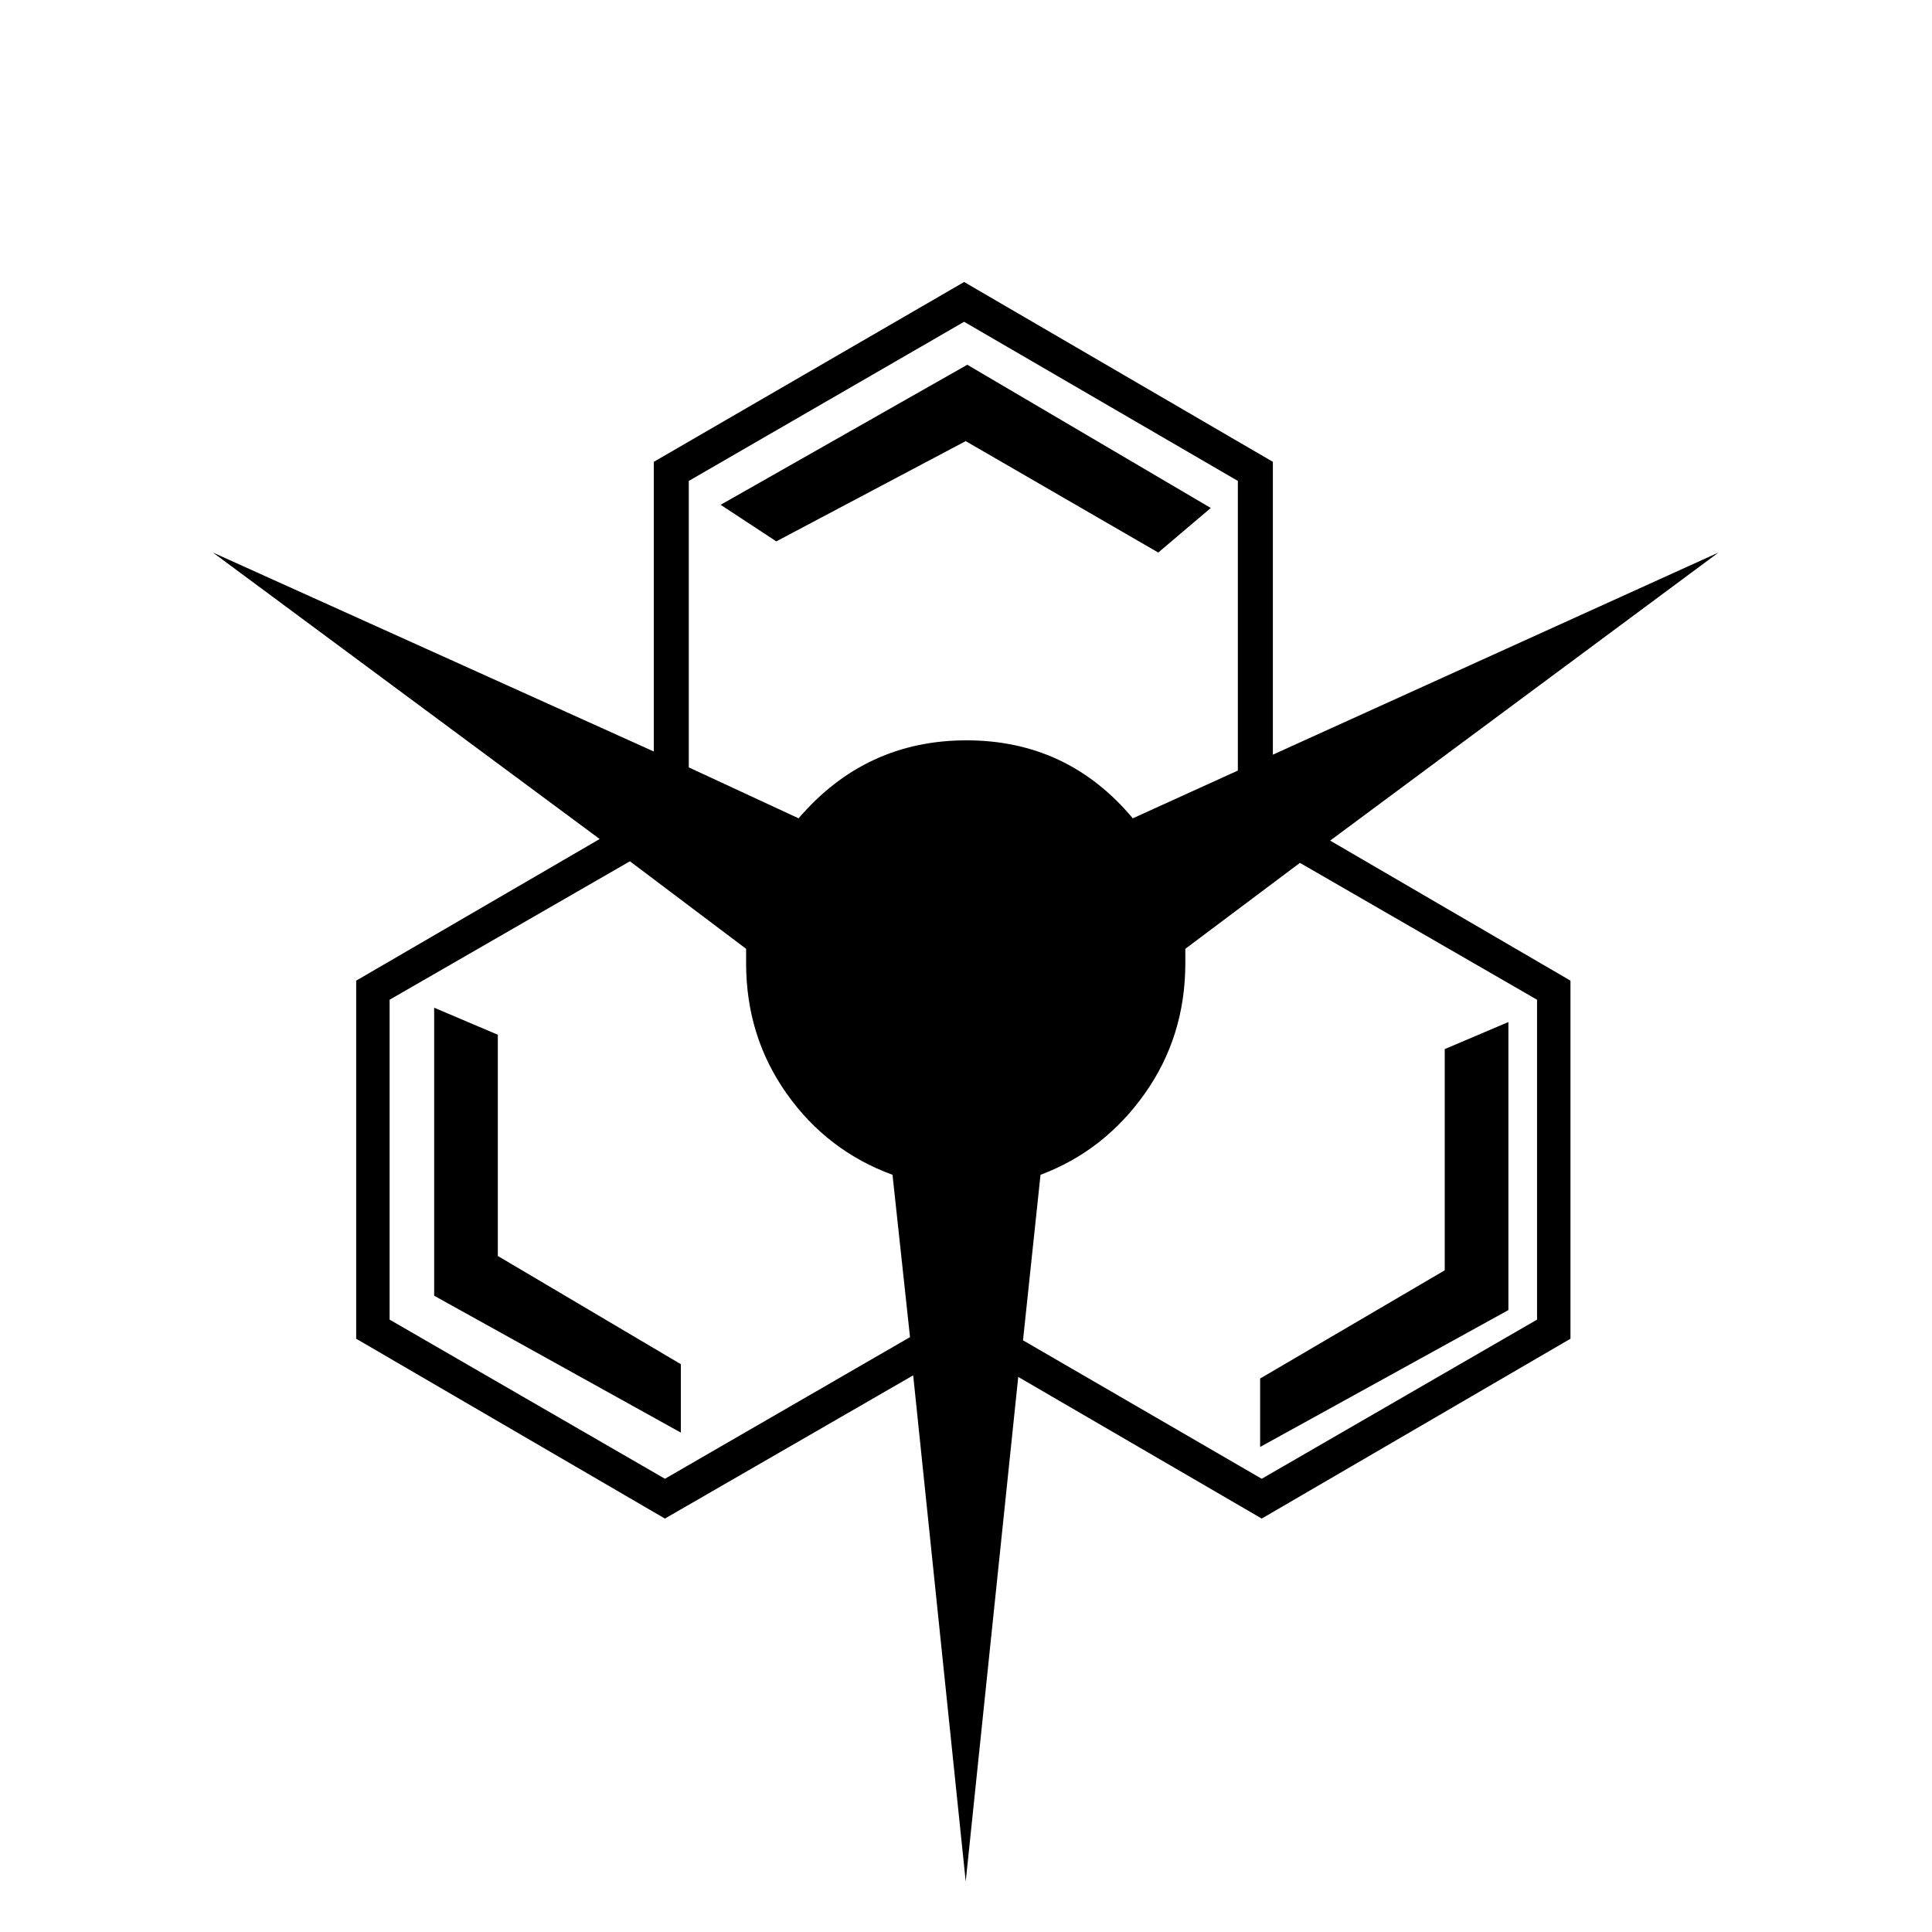
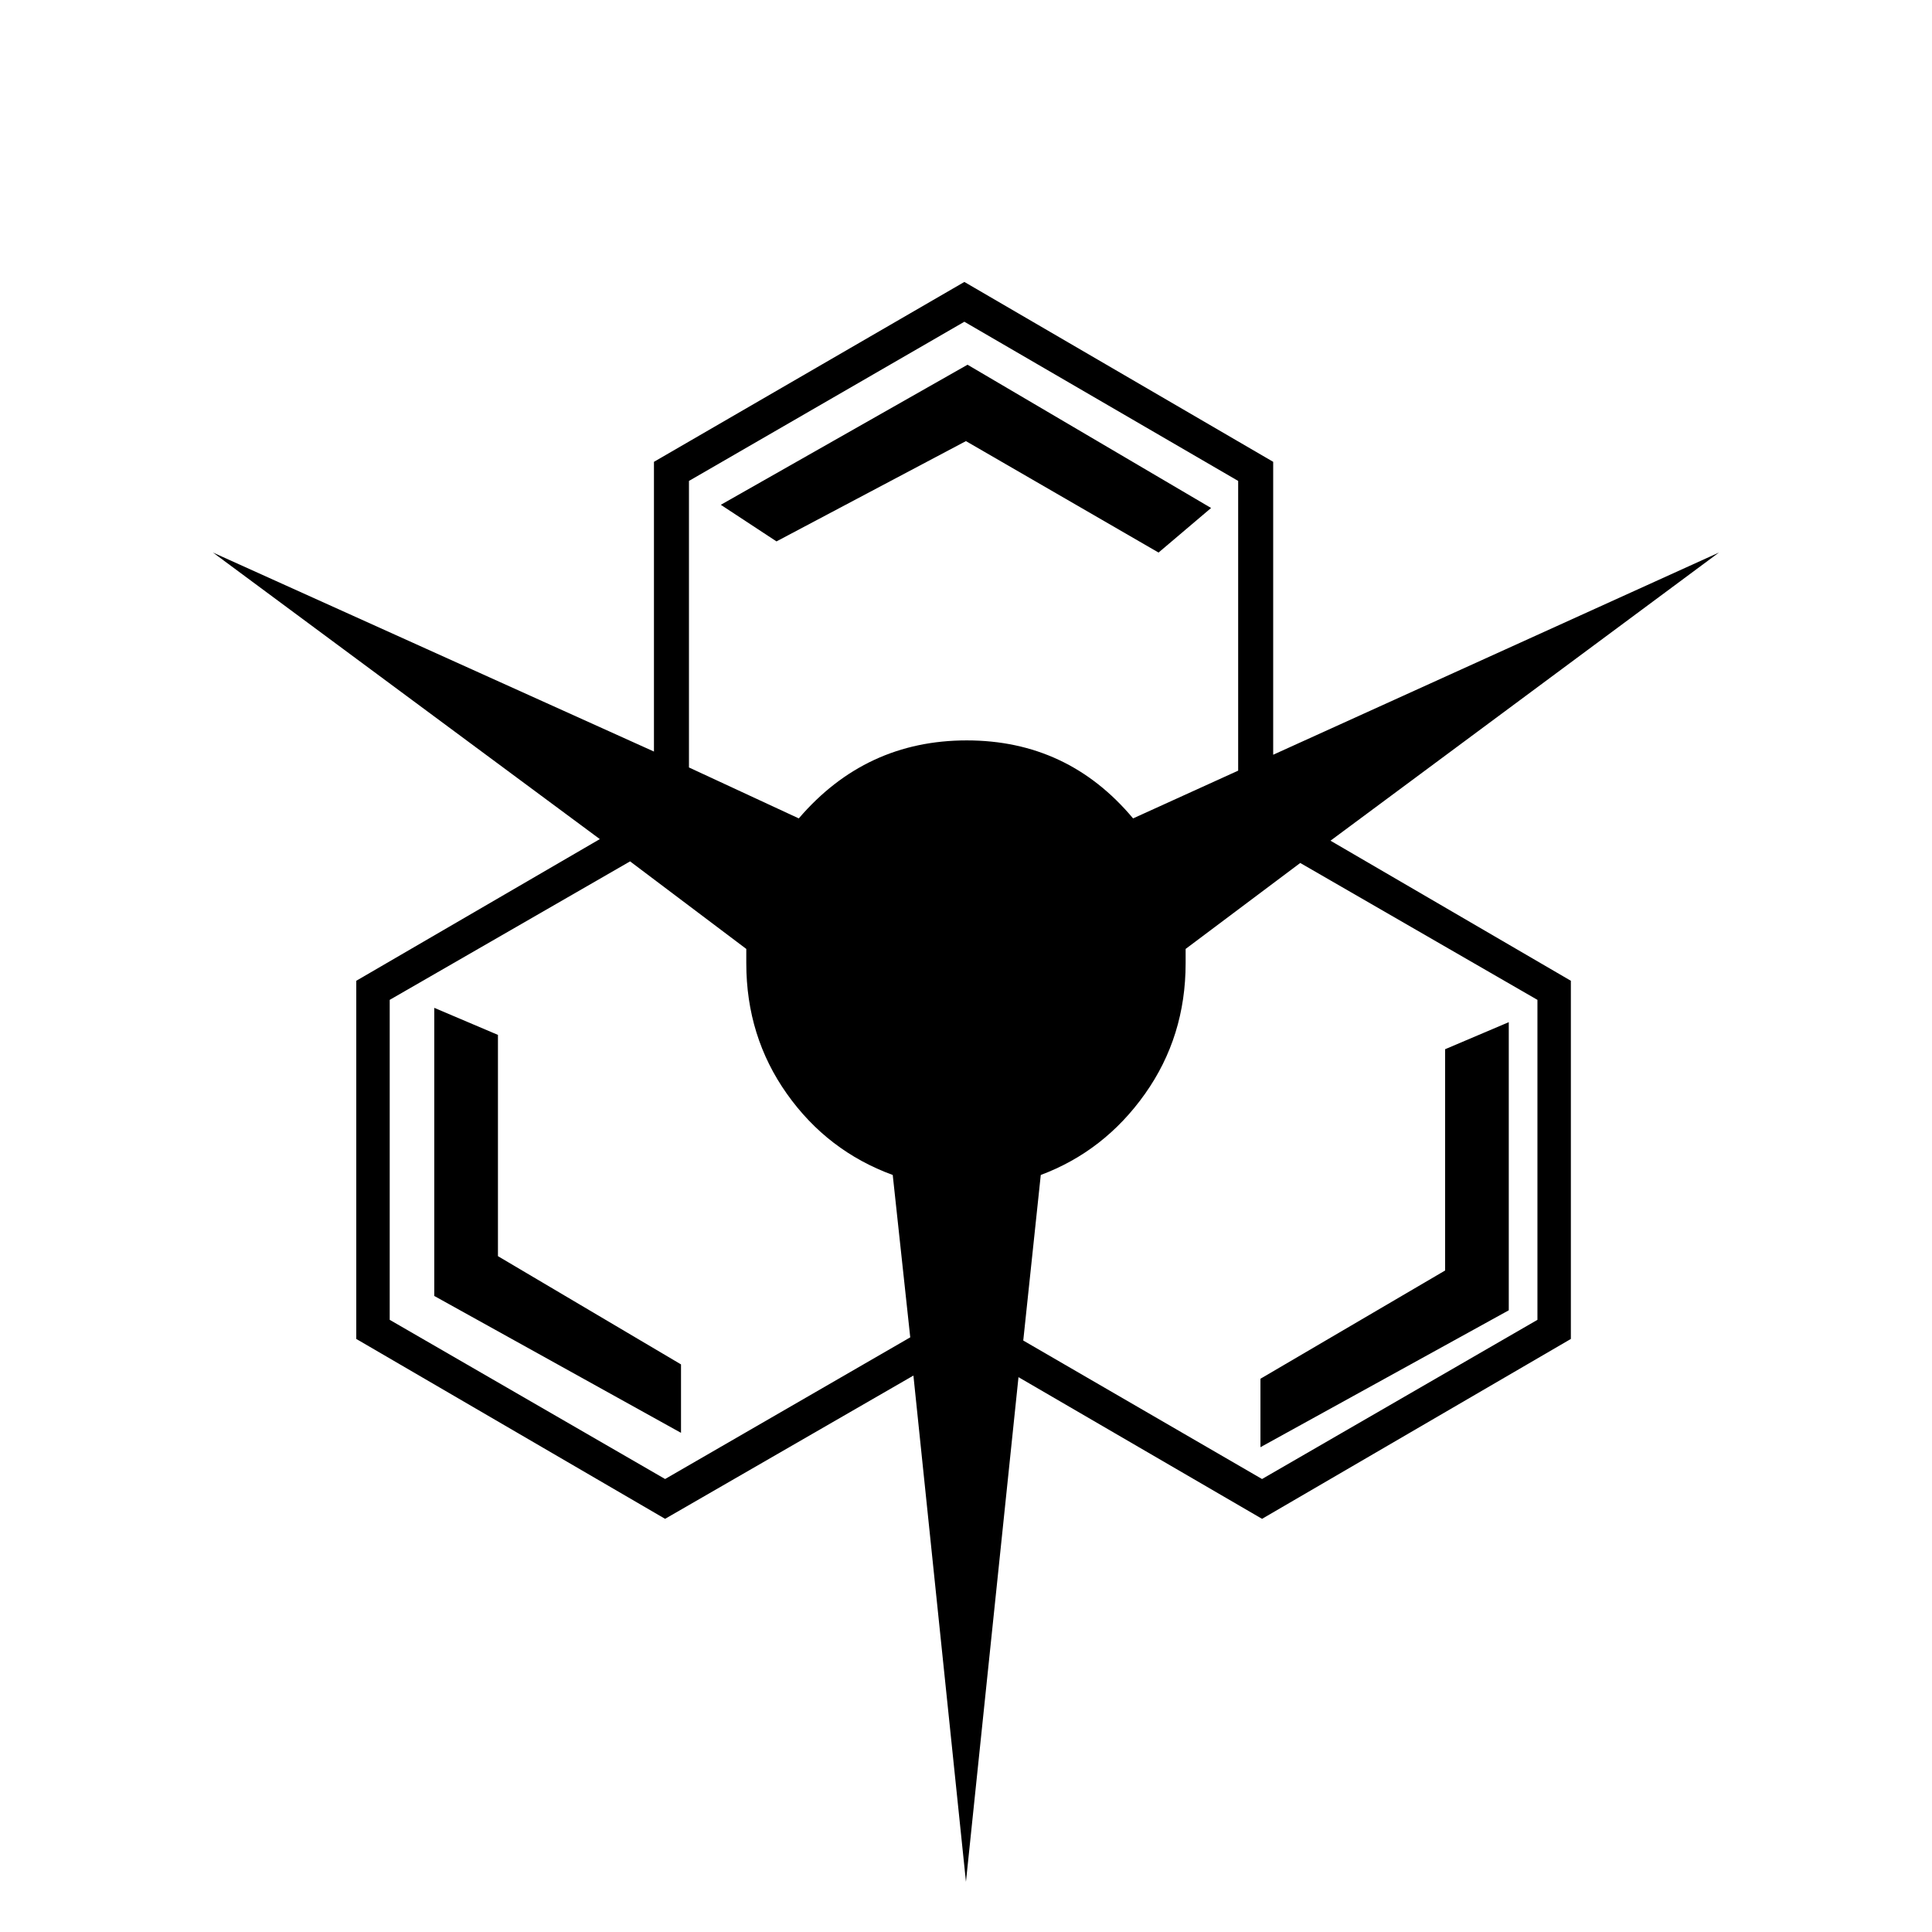
- <svg xmlns="http://www.w3.org/2000/svg" viewBox="0 0 1024 1024.256">
-   <path d="M346.608 398.397V244.84l164.527-95.34 163.68 95.34v155.25l236.238-107.152-205.865 152.71 127.402 74.247v189.838l-163.68 95.34-129.087-75.09-27.847 267.46L484.13 729.14 352.51 805.075l-163.68-95.34v-189.84l129.09-75.09L112.9 292.94l233.71 105.466zm-12.653 58.21l-127.402 73.406V699.6l145.966 84.374 129.93-75.09-9.282-86.058c-23.063-8.44-41.765-22.78-56.104-43.03s-21.515-43.313-21.515-69.186v-7.597l-61.595-46.4zm355.202.848l-60.75 45.558v7.597c0 25.877-7.176 48.94-21.515 69.187s-32.767 34.59-55.262 43.03l-9.282 87.743 126.56 73.405 145.965-84.373V530.014l-125.716-72.562zm76.776 98.72l33.747-14.34v152.71l-131.617 72.56V730.83l97.87-57.37V556.185zm-535.76 130.773v-152.71l33.748 14.34v117.277l97.028 57.37V759.5l-130.773-72.562zm426.08-278.426V254.965L511.13 170.592l-145.967 84.373v151.867l58.217 27.002c23.622-27.562 53.29-41.344 89.008-41.344s65.106 13.78 88.166 41.344l55.683-25.308zM382.043 267.62l130.772-74.248 129.088 75.933-27.847 23.622-102.095-59.065-100.4 53.154-29.534-19.407z" />
+ <svg xmlns="http://www.w3.org/2000/svg" viewBox="0 0 1024 1024" fill="currentColor" width="32" height="32">
+   <path transform="matrix(1, 0, 0, -1, 0, 960)" d="M346.608 561.666v153.557l164.527 95.341 163.679-95.341v-155.25l236.239 107.152-205.865-152.709 127.402-74.248V250.33l-163.679-95.341-129.088 75.09-27.847-267.458-27.847 268.301-131.617-75.933-163.679 95.341v189.838l129.088 75.09L112.9 667.125zM333.955 503.455 206.553 430.05V260.462l145.966-84.373 129.931 75.09-9.282 86.058c-23.063 8.44-41.765 22.779-56.104 43.029s-21.515 43.314-21.515 69.187v7.597zM689.157 502.608 628.406 457.05v-7.597c0-25.877-7.175-48.94-21.514-69.187s-32.767-34.59-55.262-43.029l-9.282-87.744 126.559-73.405 145.966 84.373v169.588zM765.933 403.889l33.747 14.339V265.519l-131.617-72.562v36.276l97.869 57.369zM230.174 273.115v152.709l33.747-14.339V294.208l97.027-57.369v-36.276zM656.253 551.541v153.557l-145.124 84.373-145.966-84.373V553.231l58.217-27.002c23.622 27.562 53.291 41.344 89.008 41.344s65.106-13.781 88.166-41.344zM382.042 692.443l130.773 74.248 129.088-75.933-27.847-23.622-102.095 59.065-100.402-53.154z" />
</svg>
